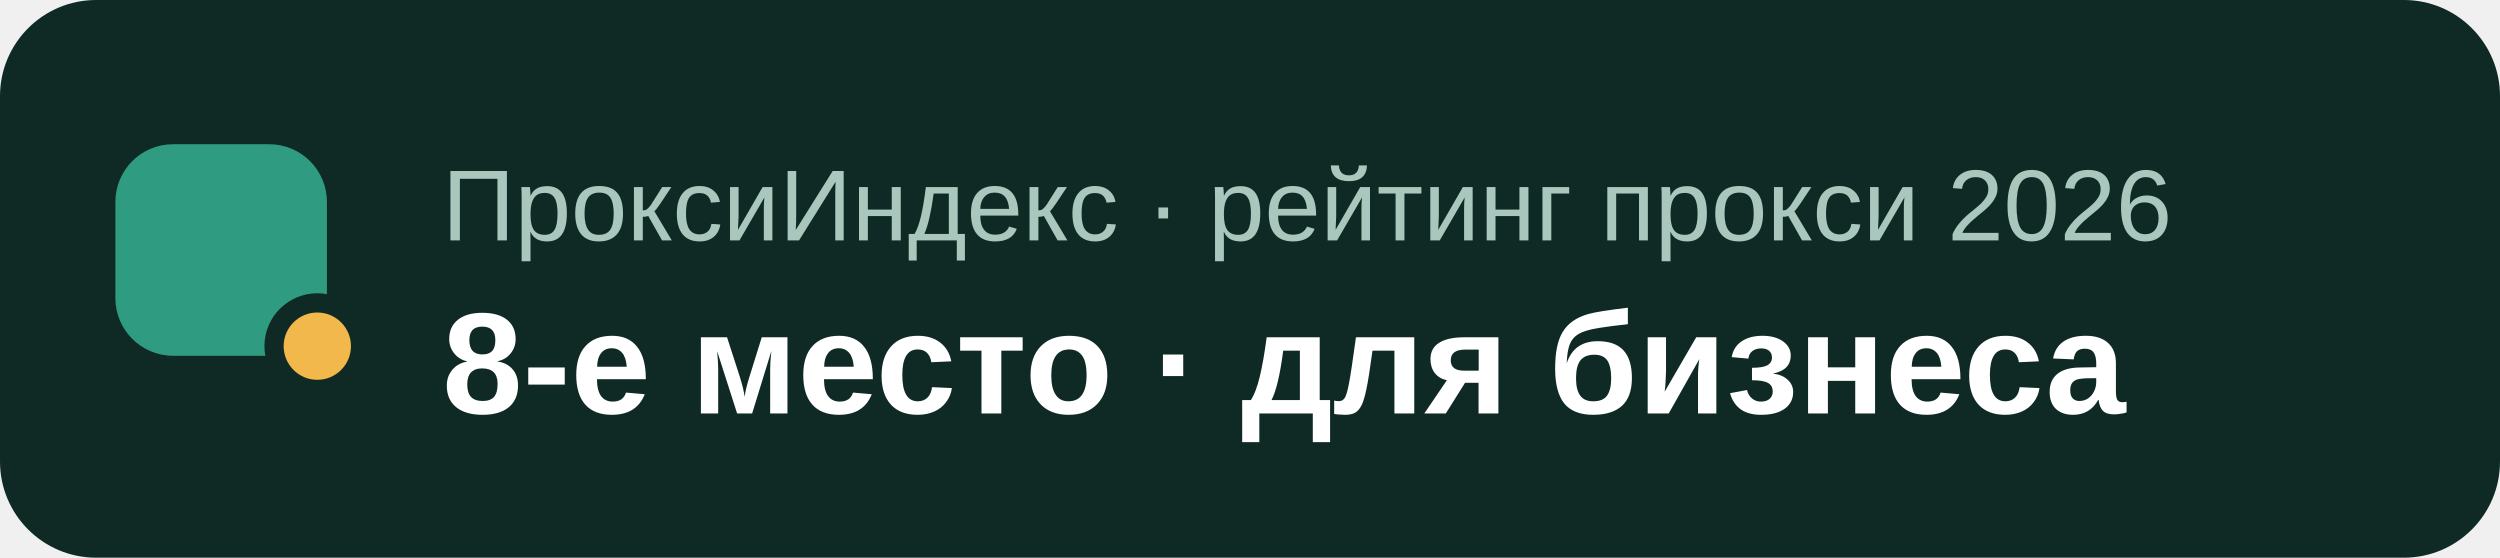
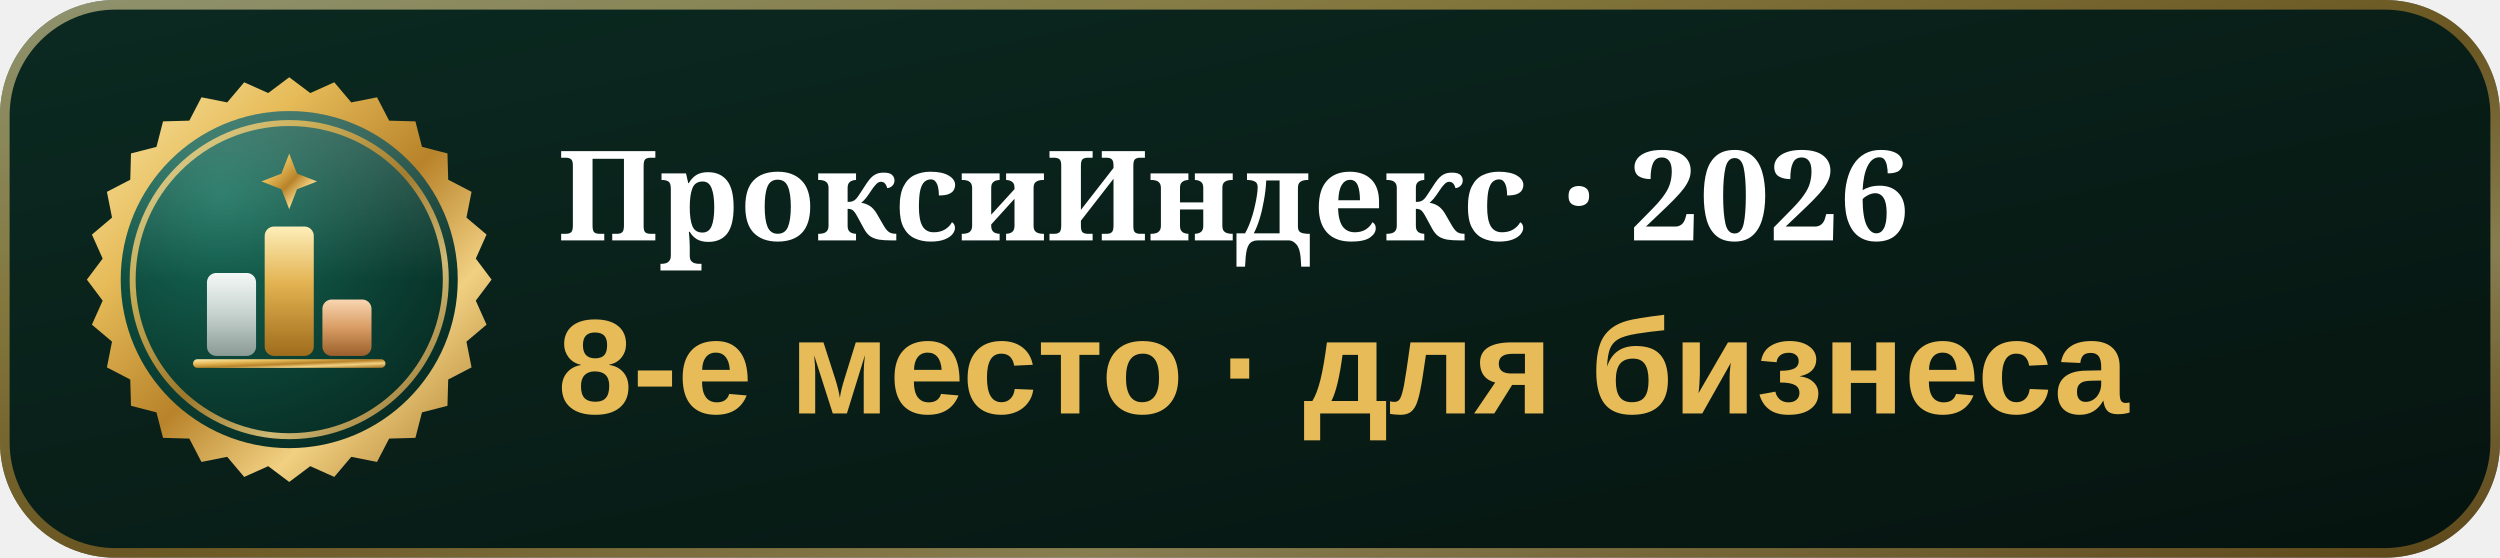
<svg xmlns="http://www.w3.org/2000/svg" width="260" height="58" viewBox="0 0 260 58" role="img" aria-label="8-е место — ПроксиИндекс 2026">
-   <rect width="260" height="58" rx="10" fill="#0f2a24" />
-   <rect x="12" y="15" width="22" height="22" rx="6" fill="#2f9c81" />
-   <circle cx="33" cy="36" r="4.5" fill="#f2b84b" stroke="#0f2a24" stroke-width="2" />
-   <text x="46" y="25" font-family="Golos Text,Arial,sans-serif" font-size="10.5" fill="#a9c7bd">ПроксиИндекс · рейтинг прокси 2026</text>
-   <text x="46" y="43" font-family="Golos Text,Arial,sans-serif" font-size="15" font-weight="700" fill="#ffffff">8-е место · для бизнеса</text>
+   <defs>
+     <linearGradient id="bgold" x1="0" y1="0" x2="1" y2="1">
+       <stop offset="0" stop-color="#fbeab0" />
+       <stop offset=".28" stop-color="#e6bb58" />
+       <stop offset=".52" stop-color="#b8832a" />
+       <stop offset=".72" stop-color="#f1d082" />
+       <stop offset="1" stop-color="#a26f1e" />
+     </linearGradient>
+     <linearGradient id="bgoldv" x1="0" y1="0" x2="0" y2="1">
+       <stop offset="0" stop-color="#fdeeb8" />
+       <stop offset=".45" stop-color="#e2b14f" />
+       <stop offset="1" stop-color="#9f6c1c" />
+     </linearGradient>
+     <linearGradient id="bsilv" x1="0" y1="0" x2="0" y2="1">
+       <stop offset="0" stop-color="#f4f8f6" />
+       <stop offset=".5" stop-color="#c6d2ce" />
+       <stop offset="1" stop-color="#8b9a95" />
+     </linearGradient>
+     <linearGradient id="bbron" x1="0" y1="0" x2="0" y2="1">
+       <stop offset="0" stop-color="#f8d6b2" />
+       <stop offset=".5" stop-color="#d99c63" />
+       <stop offset="1" stop-color="#9a5f2c" />
+     </linearGradient>
+     <radialGradient id="bemer" cx=".3" cy=".25" r="1">
+       <stop offset="0" stop-color="#17705c" />
+       <stop offset=".55" stop-color="#0b3f33" />
+       <stop offset="1" stop-color="#05201a" />
+     </radialGradient>
+     <linearGradient id="bshine" x1="0" y1="0" x2="0" y2="1">
+       <stop offset="0" stop-color="#fff" stop-opacity=".22" />
+       <stop offset=".5" stop-color="#fff" stop-opacity="0" />
+     </linearGradient>
+     <linearGradient id="bbg" x1="0" y1="0" x2="1" y2="1">
+       <stop offset="0" stop-color="#0b2a21" />
+       <stop offset="1" stop-color="#06130f" />
+     </linearGradient>
+   </defs>
+   <rect width="260" height="58" rx="12" fill="url(#bbg)" />
+   <rect x=".5" y=".5" width="259" height="57" rx="11.5" fill="none" stroke="url(#bgold)" stroke-opacity=".55" />
+   <g transform="translate(8 7) scale(.69)">
+     <polygon points="62.50,32.00 60.12,35.17 61.74,38.79 58.71,41.35 59.48,45.23 55.96,47.06 55.85,51.02 52.01,52.01 51.02,55.85 47.06,55.96 45.23,59.48 41.35,58.71 38.79,61.74 35.17,60.12 32.00,62.50 28.83,60.12 25.21,61.74 22.65,58.71 18.77,59.48 16.94,55.96 12.98,55.85 11.99,52.01 8.15,51.02 8.04,47.06 4.52,45.23 5.29,41.35 2.26,38.79 3.88,35.17 1.50,32.00 3.88,28.83 2.26,25.21 5.29,22.65 4.52,18.77 8.04,16.94 8.15,12.98 11.99,11.99 12.98,8.15 16.94,8.04 18.77,4.52 22.65,5.29 25.21,2.26 28.83,3.88 32.00,1.50 35.17,3.88 38.79,2.26 41.35,5.29 45.23,4.52 47.06,8.04 51.02,8.15 52.01,11.99 55.85,12.98 55.96,16.94 59.48,18.77 58.71,22.65 61.74,25.21 60.12,28.83" fill="url(#bgold)" />
+     <circle cx="32" cy="32" r="25.4" fill="url(#bemer)" />
+     <circle cx="32" cy="32" r="25.4" fill="url(#bshine)" />
+     <circle cx="32" cy="32" r="23.6" fill="none" stroke="url(#bgold)" stroke-width=".9" stroke-opacity=".85" />
+     <rect x="19.6" y="31" width="7.4" height="12.5" rx="1.4" fill="url(#bsilv)" />
+     <rect x="28.3" y="24" width="7.4" height="19.5" rx="1.4" fill="url(#bgoldv)" />
+     <rect x="37" y="35" width="7.4" height="8.5" rx="1.4" fill="url(#bbron)" />
+     <rect x="17.5" y="44" width="29" height="1.3" rx=".65" fill="url(#bgold)" />
+     <path d="M32 13.0 L33.176 16.024 L36.2 17.2 L33.176 18.376 L32 21.4 L30.824 18.376 L27.8 17.2 L30.824 16.024Z" fill="url(#bgold)" />
+   </g>
+   <text x="58" y="25" font-family="Playfair Display,Georgia,serif" font-size="13" font-weight="800" fill="#ffffff">ПроксиИндекс · 2026</text>
+   <text x="58" y="43" font-family="Golos Text,Arial,sans-serif" font-size="14" font-weight="700" fill="#e6bb58">8-е место · для бизнеса</text>
</svg>
